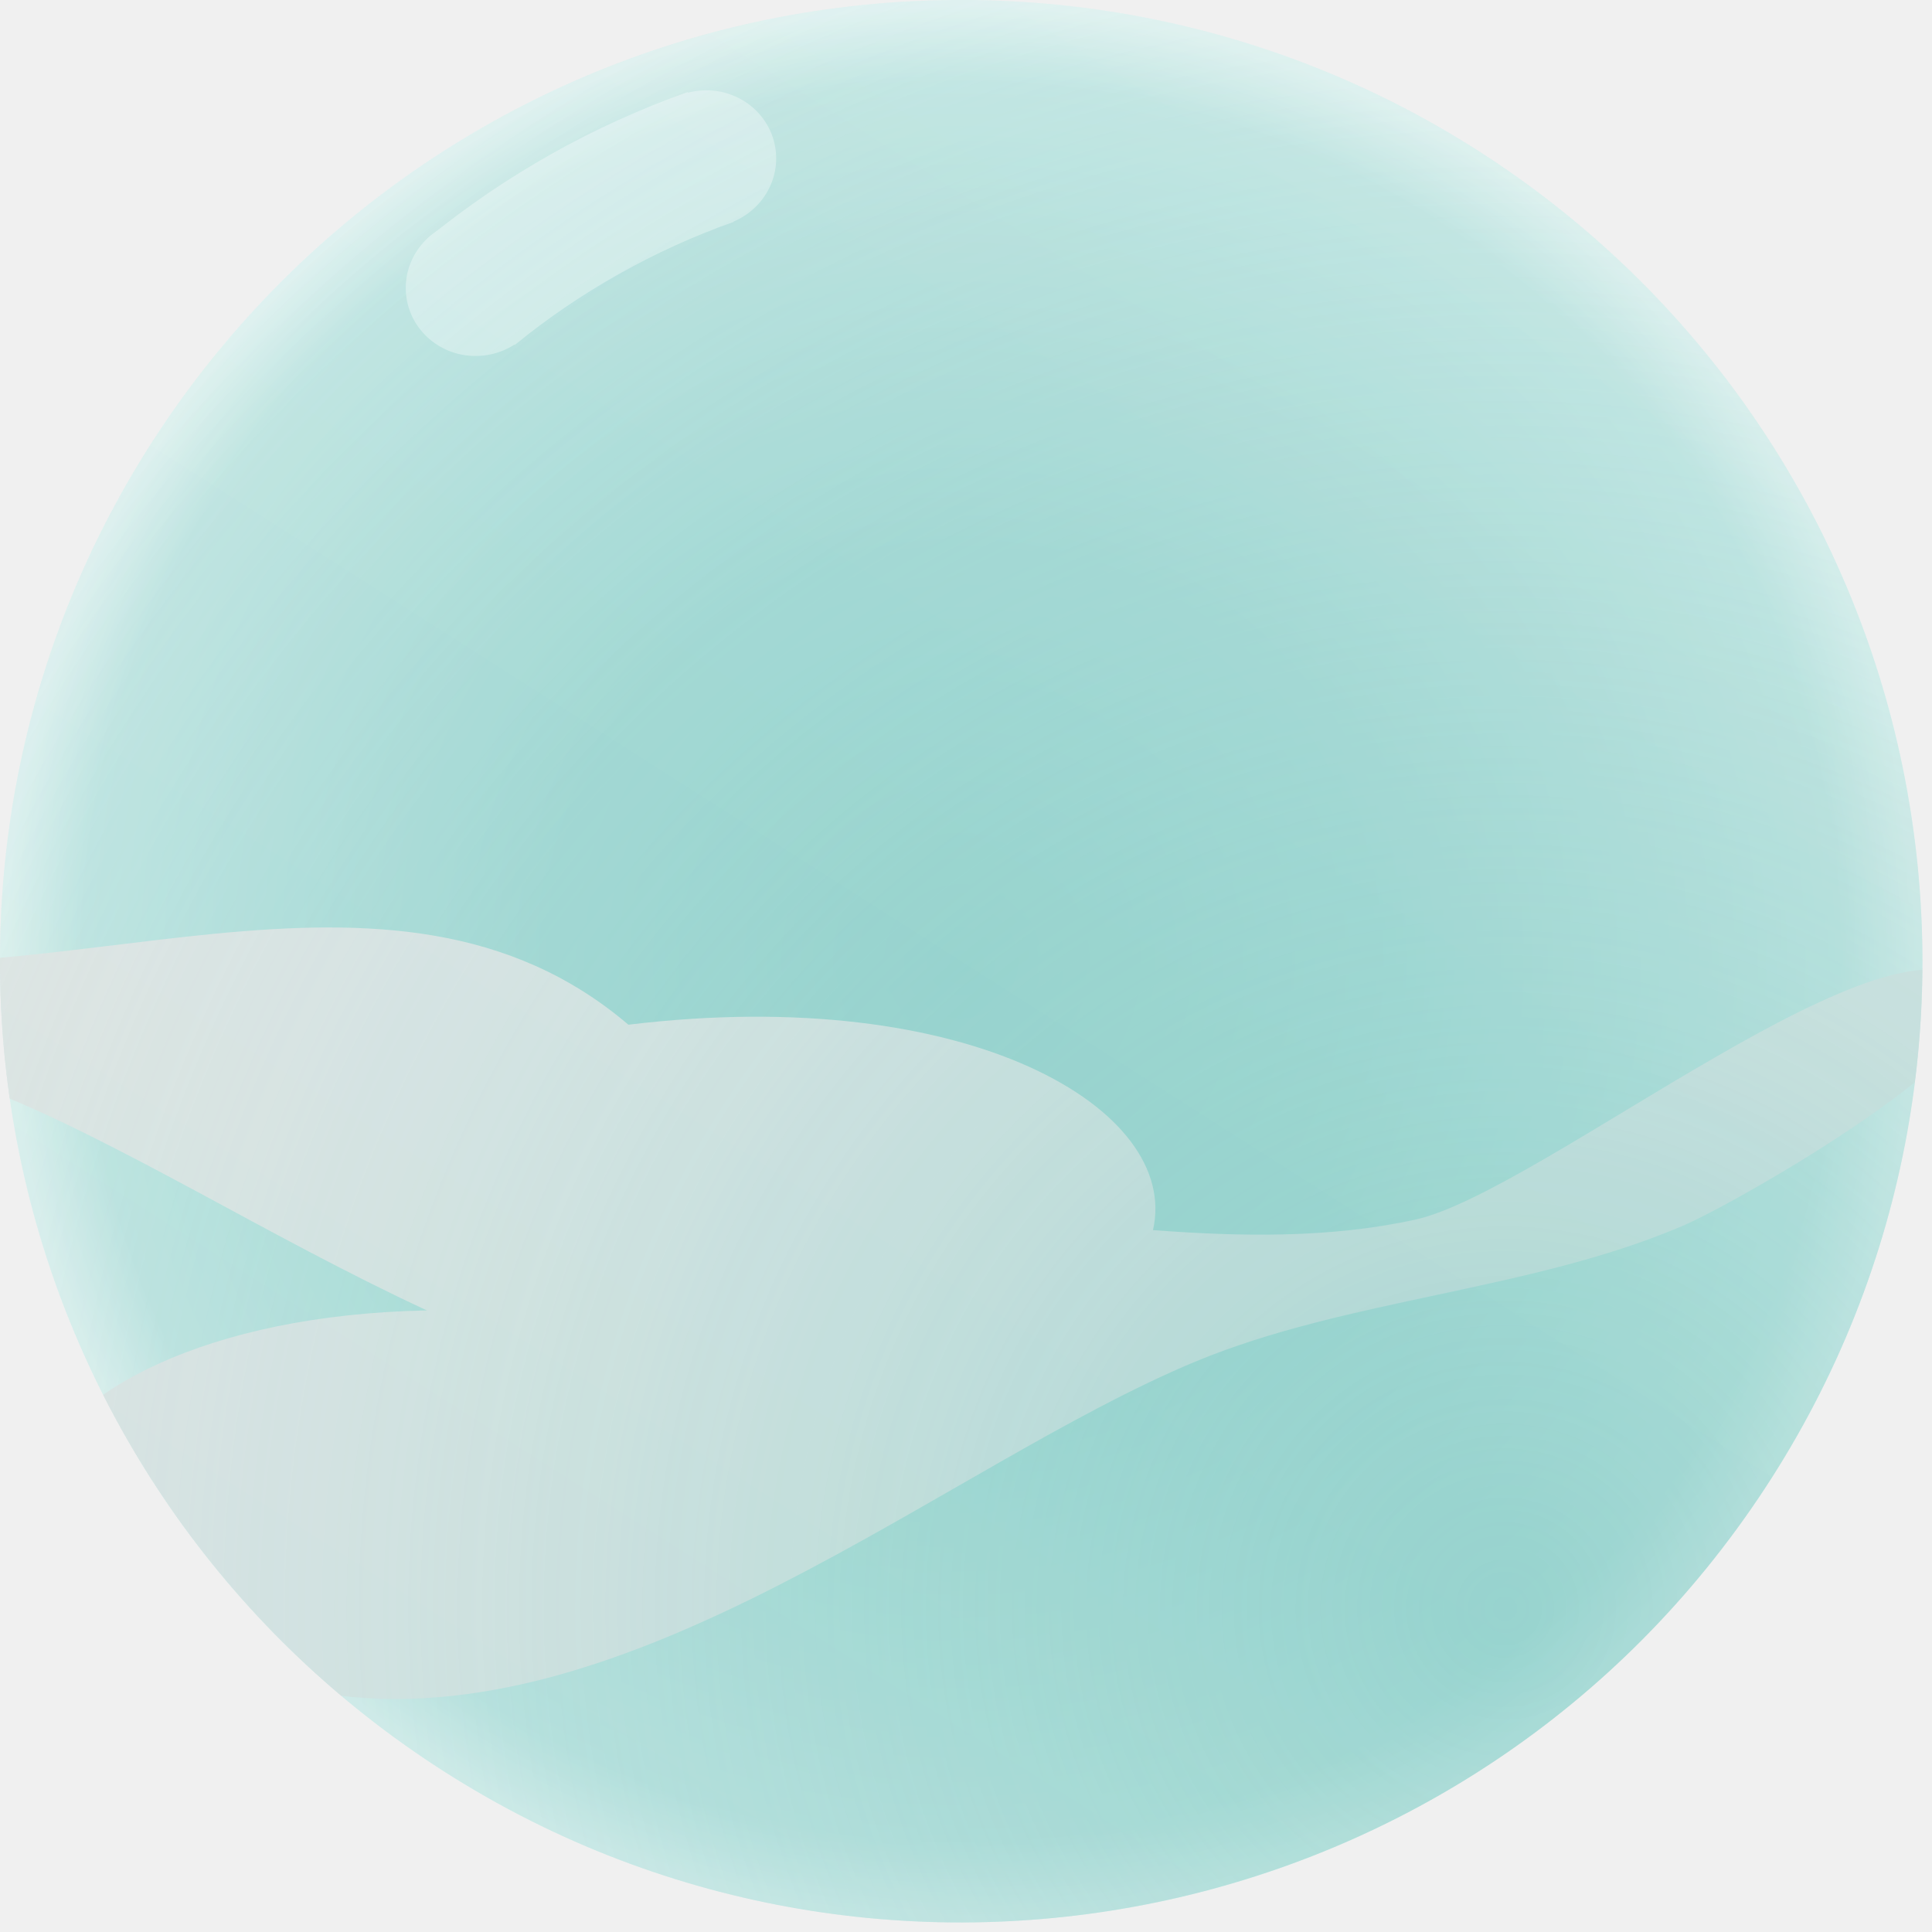
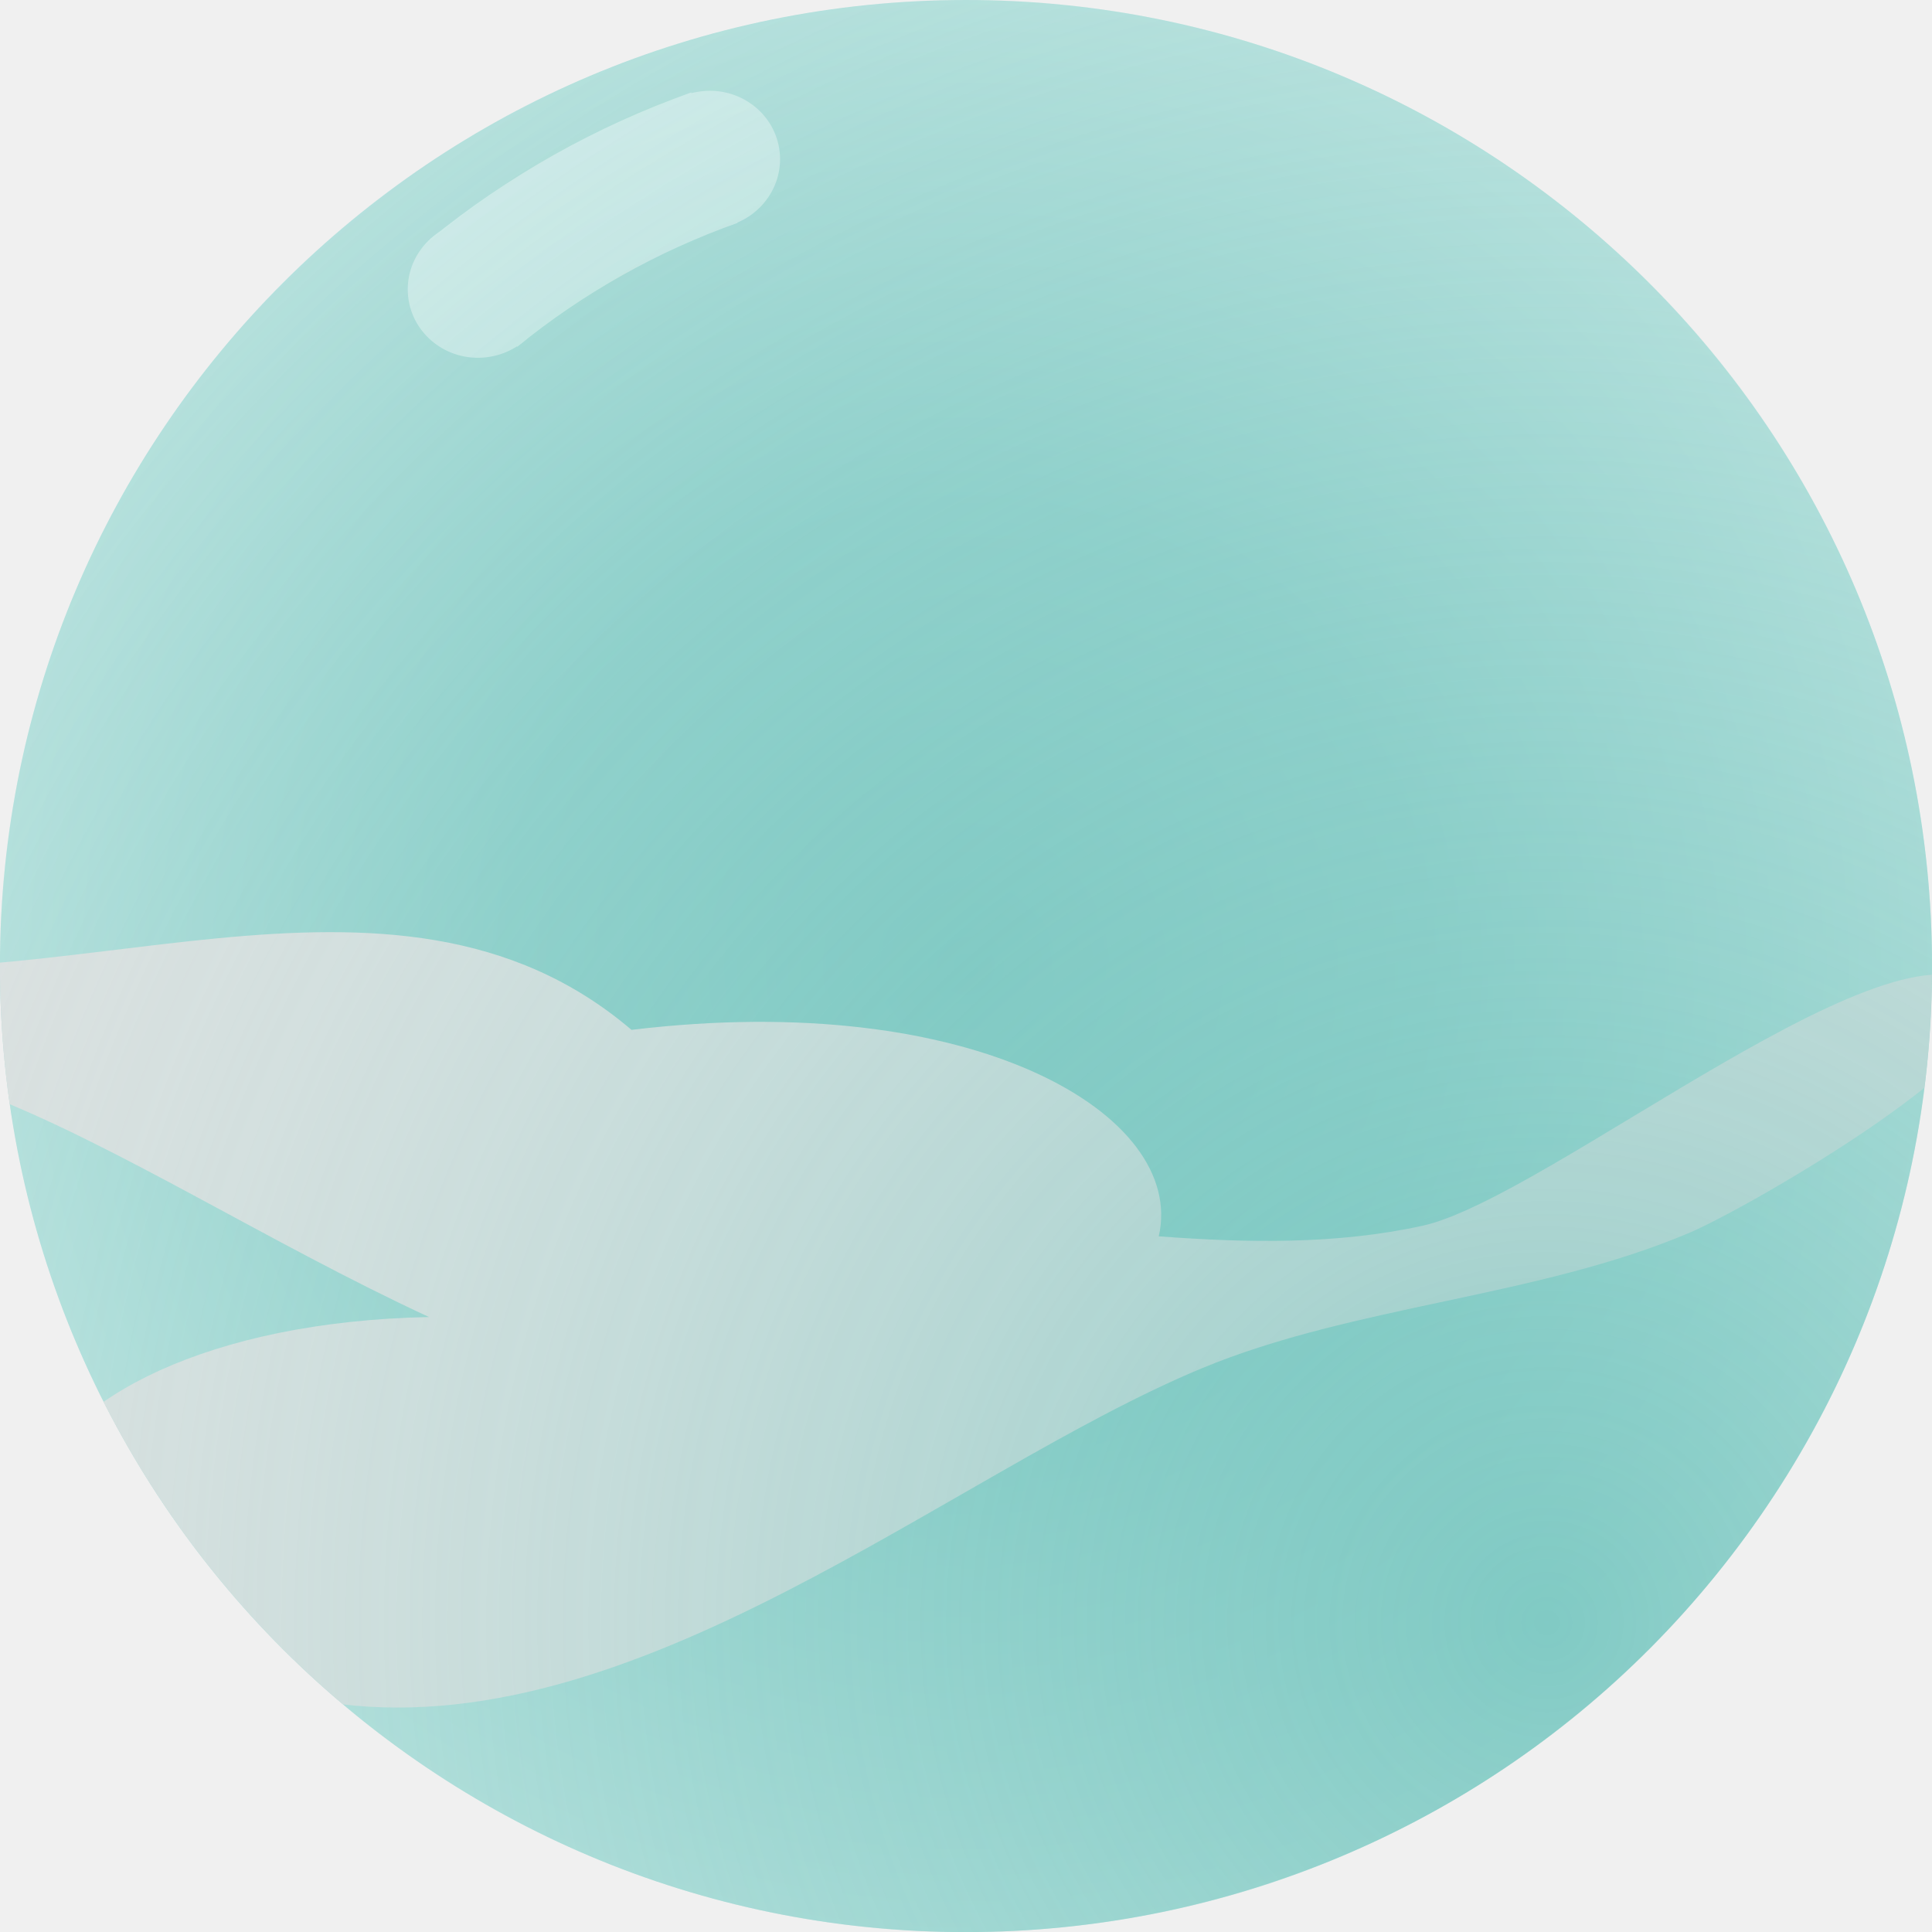
- <svg xmlns="http://www.w3.org/2000/svg" width="100%" height="100%" viewBox="0 0 199 199" version="1.1" xml:space="preserve" style="fill-rule:evenodd;clip-rule:evenodd;stroke-linejoin:round;stroke-miterlimit:2;">
-   <g transform="matrix(1,0,0,1,-345.081,-1035.17)">
+ <svg xmlns="http://www.w3.org/2000/svg" width="100%" height="100%" viewBox="0 0 198 198" version="1.1" xml:space="preserve" style="fill-rule:evenodd;clip-rule:evenodd;stroke-linejoin:round;stroke-miterlimit:2;">
+   <g transform="matrix(1,0,0,1,-345.086,-1035.17)">
    <g transform="matrix(0.372545,0,0,0.372545,283.743,883.291)">
      <g>
        <g transform="matrix(1.03357,0,0,1.10682,-1141.05,-806.222)">
          <ellipse cx="1520.4" cy="1336.85" rx="257.116" ry="240.101" style="fill:url(#_Radial1);" />
        </g>
        <g transform="matrix(0.968718,-0.104877,0.104877,0.968718,-759.736,-130.582)">
          <g opacity="0.4">
            <g transform="matrix(2.66917,-2.22045e-16,2.22045e-16,3.55889,-1178.56,-2515.66)">
              <path d="M844.263,903.075C833.899,904.919 824.034,908.086 815.1,912.437L823.074,921.645C830.6,917.98 838.911,915.312 847.642,913.758L844.263,903.075Z" style="fill:white;" />
            </g>
            <g transform="matrix(1.6152,0,0,1.08659,-549.514,-94.847)">
              <ellipse cx="965.038" cy="774.738" rx="12.342" ry="17.864" style="fill:white;" />
            </g>
            <g transform="matrix(1.6152,0,0,1.08659,-480.709,-124.157)">
              <ellipse cx="965.038" cy="774.738" rx="12.342" ry="17.864" style="fill:white;" />
            </g>
          </g>
        </g>
        <g transform="matrix(1.03357,-8.64147e-17,2.59244e-16,1.10682,-1141.05,-806.222)">
          <ellipse cx="1520.4" cy="1336.85" rx="257.116" ry="240.101" style="fill:none;" />
          <clipPath id="_clip2">
            <ellipse cx="1520.4" cy="1336.85" rx="257.116" ry="240.101" />
          </clipPath>
          <g clip-path="url(#_clip2)">
            <g transform="matrix(0.967518,0,0,0.903491,425.009,487.914)">
              <path d="M1185.2,1013.97C1209.66,1015.81 1234.14,1016.23 1257.68,1011.08C1292.6,1003.45 1391.84,920.526 1412.92,947.177C1424.56,961.892 1347.07,1006.25 1331.3,1012.95C1289.29,1030.8 1238.92,1032.9 1197.04,1050.28C1127.94,1078.94 1040.24,1155.35 955.866,1142.07C825.141,1121.49 863.037,1038.62 984.447,1036.17C940.571,1015.84 898.471,988.763 861.838,974.687C819.511,958.422 769.099,957.652 726.641,940.919C710.696,934.636 632.061,892.336 643.31,877.319C663.682,850.121 765.074,930.402 800.184,937.109C882.435,952.822 974.277,901.025 1040.16,957.179C1134.44,945.776 1192.86,980.631 1185.2,1013.97Z" style="fill:rgb(224,224,224);" />
            </g>
          </g>
        </g>
        <g transform="matrix(0.566606,-0.864424,0.925682,0.60676,-1668.57,1176.55)">
          <ellipse cx="1520.4" cy="1336.85" rx="257.116" ry="240.101" style="fill:url(#_Radial3);" />
        </g>
-         <g transform="matrix(-0.566606,0.864424,-0.925682,-0.60676,2529.36,170.296)">
-           <ellipse cx="1520.4" cy="1336.85" rx="257.116" ry="240.101" style="fill:url(#_Linear4);" />
-         </g>
      </g>
    </g>
  </g>
  <defs>
    <radialGradient id="_Radial1" cx="0" cy="0" r="1" gradientUnits="userSpaceOnUse" gradientTransform="matrix(257.116,0,0,240.101,1520.4,1336.85)">
      <stop offset="0" style="stop-color:rgb(112,195,188);stop-opacity:1" />
-       <stop offset="0.43" style="stop-color:rgb(130,203,197);stop-opacity:1" />
-       <stop offset="0.92" style="stop-color:rgb(178,223,219);stop-opacity:1" />
+       <stop offset="0.47" style="stop-color:rgb(130,203,197);stop-opacity:1" />
+       <stop offset="1" style="stop-color:rgb(178,223,219);stop-opacity:1" />
      <stop offset="1" style="stop-color:rgb(220,240,238);stop-opacity:1" />
    </radialGradient>
    <radialGradient id="_Radial3" cx="0" cy="0" r="1" gradientUnits="userSpaceOnUse" gradientTransform="matrix(215.908,-518.38,555.115,201.62,1458.84,1542.74)">
      <stop offset="0" style="stop-color:rgb(112,195,188);stop-opacity:0.7" />
      <stop offset="1" style="stop-color:rgb(220,240,238);stop-opacity:0" />
    </radialGradient>
-     <linearGradient id="_Linear4" x1="0" y1="0" x2="1" y2="0" gradientUnits="userSpaceOnUse" gradientTransform="matrix(514.232,0,0,480.202,1263.29,1336.85)">
-       <stop offset="0" style="stop-color:white;stop-opacity:0.2" />
-       <stop offset="1" style="stop-color:rgb(220,240,238);stop-opacity:0.2" />
-     </linearGradient>
  </defs>
</svg>
